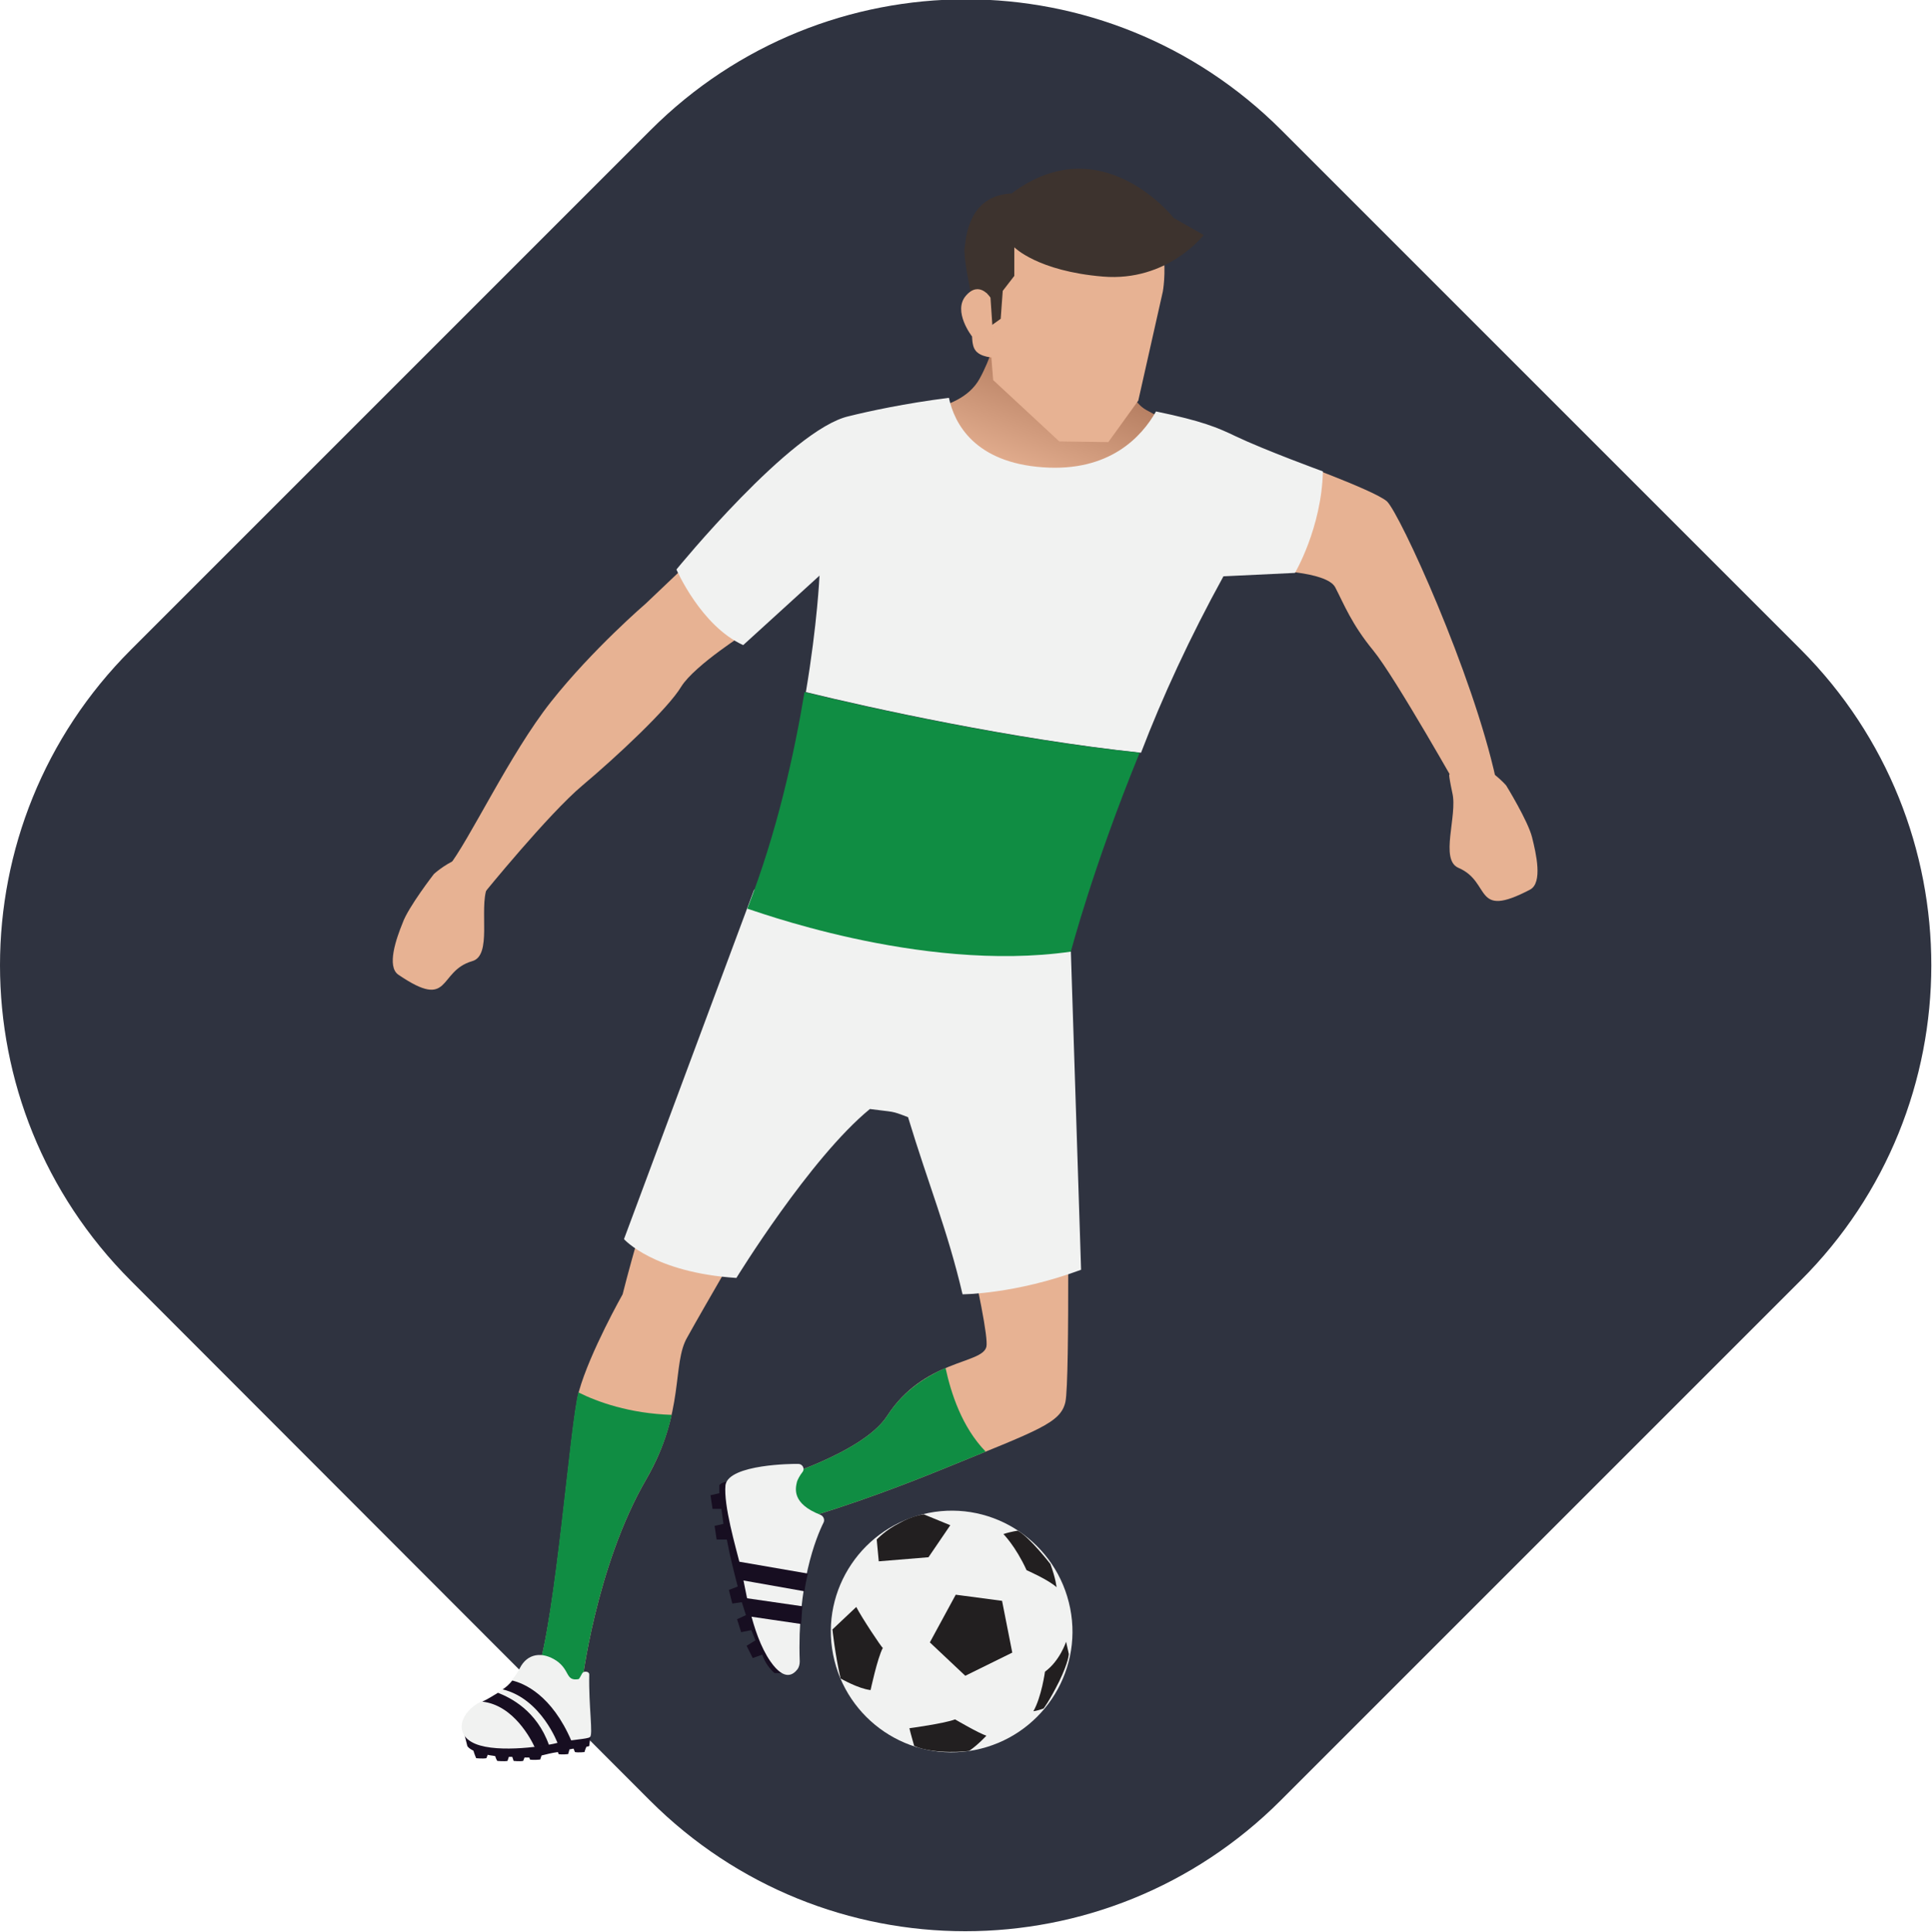
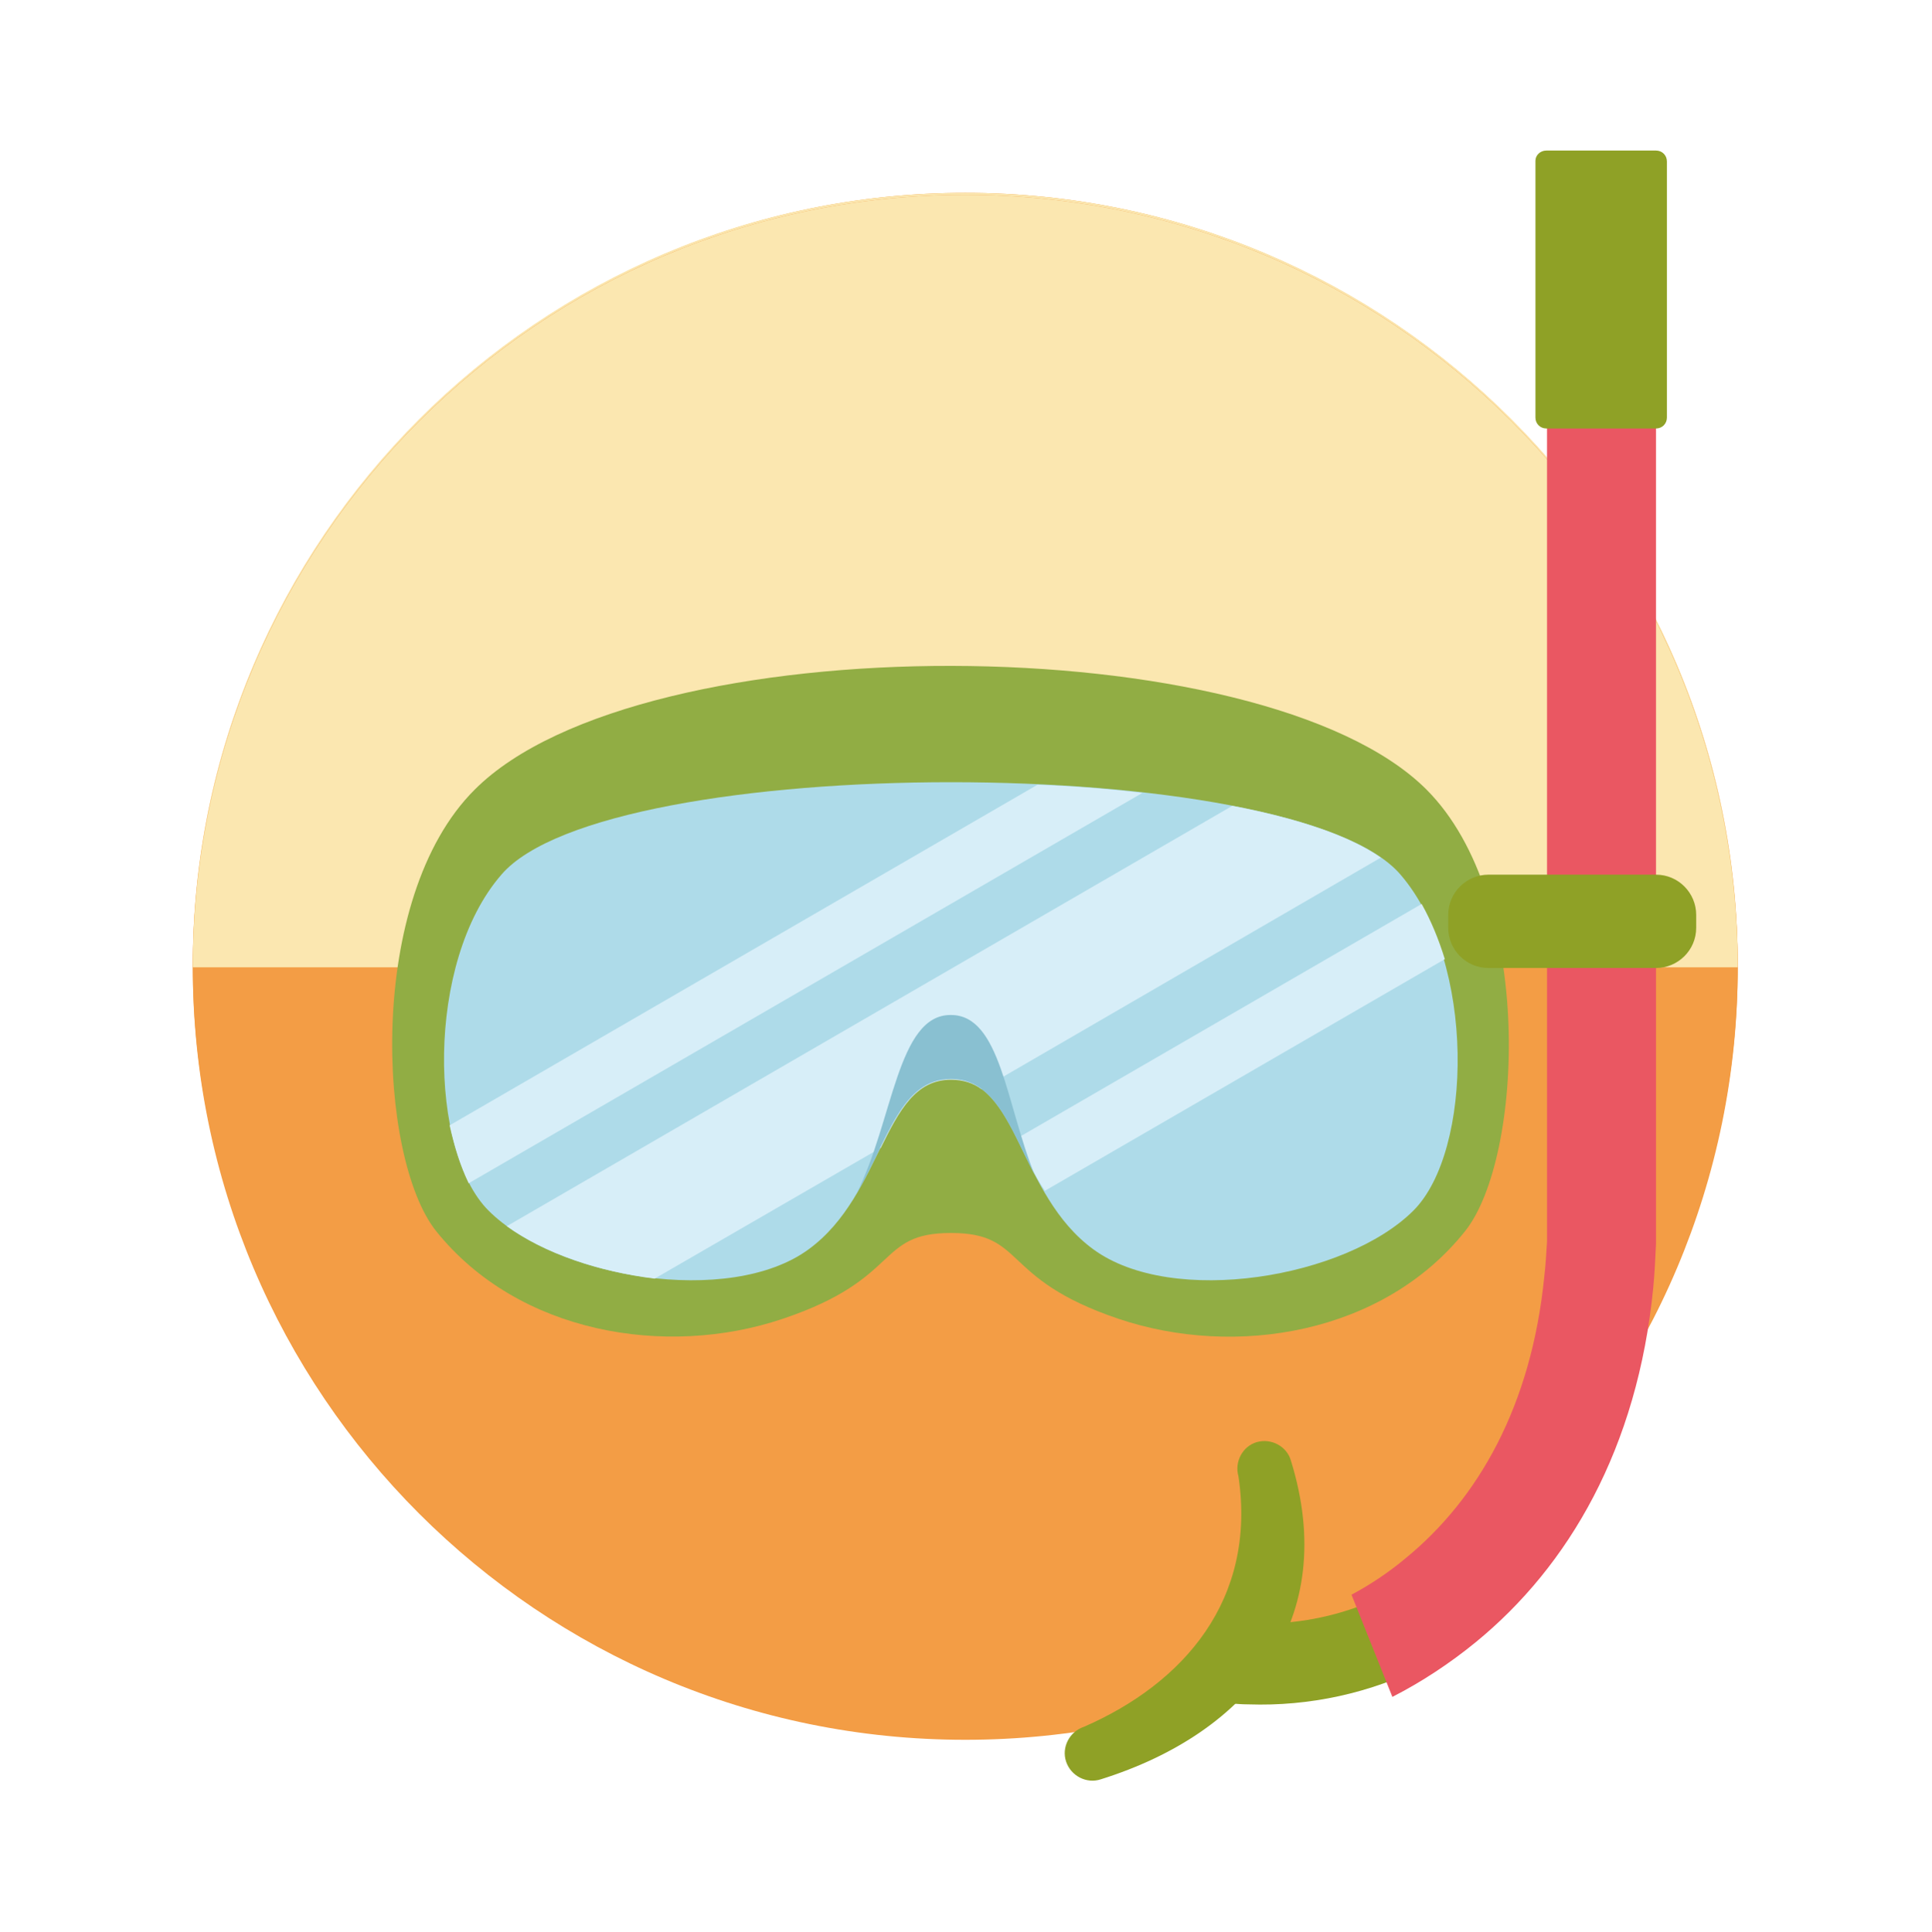
- <svg xmlns="http://www.w3.org/2000/svg" version="1.2" baseProfile="tiny" id="图层_1" x="0px" y="0px" viewBox="0 0 283.5 283.5" xml:space="preserve">
-   <g id="XMLID_10474_">
-     <g id="XMLID_10510_">
-       <path id="XMLID_10512_" fill="#2F3340" d="M264.3,188L188,264.3c-25.6,25.6-67,25.6-92.6,0L19.2,188c-25.6-25.6-25.6-67,0-92.6    l76.3-76.3c25.6-25.6,67-25.6,92.6,0l76.3,76.3C289.9,121,289.9,162.5,264.3,188z" />
-     </g>
-     <g id="XMLID_10483_">
-       <linearGradient id="XMLID_8_" gradientUnits="userSpaceOnUse" x1="159.68" y1="48.94" x2="151.187" y2="71.447">
-         <stop offset="0" style="stop-color:#A26A4E" />
-         <stop offset="1" style="stop-color:#E7B293" />
-       </linearGradient>
-       <path id="XMLID_10509_" fill="url(#XMLID_8_)" d="M130.9,60.4c0,0,9.8,0.8,12.9-4.8c3.1-5.6,4-13.6,4-13.6l15.7,0.2    c0,0-0.5,15.1,4.8,18c5.3,3,10.2,3.9,10.2,3.9s-15.1,13.3-29,10.7C135.5,72.4,130.9,60.4,130.9,60.4z" />
-       <path id="XMLID_10508_" fill="#E7B293" d="M187.7,66.9c0,0,14,5,15.9,6.7c1.9,1.8,12.6,25.2,16,40.8c0,0-1.3,3-5,2.4    c0,0-9.8-17.4-13-21.3c-3.2-3.9-4.3-6.8-5.6-9.3c-1.3-2.4-10.2-2.5-10.2-2.5L187.7,66.9z" />
-       <path id="XMLID_10507_" fill="#E7B293" d="M72.3,127.6c0,0,0.4-0.5-0.8,2.7c-1.2,3.2,0.8,10-2.2,10.8c-5.1,1.5-3,7.3-10.8,2    c-1.8-1.2-0.3-5.4,0.6-7.6c0.8-2.3,4.6-7.2,4.6-7.2S69.6,122.9,72.3,127.6z" />
-       <path id="XMLID_10506_" fill="#E7B293" d="M212.8,113.7c0,0-0.3-0.6,0.4,2.7c0.8,3.3-1.9,9.8,0.9,11c4.9,2.1,2.1,7.6,10.5,3.2    c1.9-1,0.9-5.3,0.3-7.7c-0.6-2.4-3.8-7.6-3.8-7.6S215.9,109.3,212.8,113.7z" />
-       <path id="XMLID_10505_" fill="#E7B293" d="M100.2,161c0,0-5.6,16.3-8.8,29c0,0-4.8,8.5-6.4,14.2c-1.3,4.7-3.3,32.9-6.2,41.6    c0,0,0.2,5.9,6.6,1.6c0,0,2-17.4,9.5-30.3c5.7-9.9,3.7-16.9,6-20.8c2.2-4,11-19.1,11-19.1L100.2,161z" />
-       <path id="XMLID_10504_" fill="#E7B293" d="M138.5,167.5c0,0,6.9,27.6,6.3,30.2c-0.6,2.6-9.2,1.8-14.6,10.2c-3.6,5.5-17,9.4-17,9.4    s-1.8,4.8,3.8,5.9c0,0,8.1-2.1,21.8-7.7c13.7-5.6,16.9-6.6,17.6-9.7c0.7-3.2,0.3-37.1,0.3-37.1L138.5,167.5z" />
-       <path id="XMLID_10503_" fill="#F1F2F1" d="M110.7,130.6l-19.1,51.3c0,0,4.3,4.9,16.5,5.7c0,0,10.8-17.6,19.6-24.8    c3.7,0.5,3,0.2,5.6,1.2c3,9.9,5.8,16.6,8,26c0,0,7.7,0,17.4-3.6l-1.5-46.7L110.7,130.6z" />
-       <path id="XMLID_10502_" fill="#E7B293" d="M102.9,80.9l-8.1,7.7c0,0-7.8,6.7-13.9,14.4c-6.1,7.7-12,20.4-15.2,24.4l5.3,3.8    c0,0,9.5-11.7,14.5-15.9c5-4.2,12.6-11.3,14.5-14.5c2-3.2,9.8-8.1,9.8-8.1L102.9,80.9z" />
-       <path id="XMLID_10501_" fill="#108D43" d="M94.9,217.1c2-3.5,3.1-6.6,3.7-9.4c-6.2-0.2-10.9-1.9-13.7-3.3    c-1.3,5.2-3.3,32.8-6.1,41.4c0,0,0.2,5.9,6.6,1.6C85.4,247.4,87.4,230,94.9,217.1z" />
-       <g id="XMLID_10496_">
-         <path id="XMLID_10500_" fill="#170E21" d="M86.7,254.7H68.2l0.4,1.6c0,0,0.1,0.3,0.9,0.7c0.1,0.4,0.4,1.1,0.4,1.1s1,0.1,1.5,0     l0.2-0.5c0.3,0.1,0.7,0.1,1.1,0.2c0.1,0.4,0.3,0.7,0.3,0.7s1,0.1,1.5,0l0.2-0.6c0.2,0,0.3,0,0.5,0c0.1,0.3,0.2,0.6,0.2,0.6     s0.9,0.1,1.4,0L77,258c0.2,0,0.4,0,0.7,0l0.1,0.3c0.5,0.1,1.5,0,1.5,0s0.1-0.3,0.2-0.6c0.8-0.2,1.6-0.4,2.4-0.5l0.1,0.3     c0.5,0.1,1.4,0,1.4,0s0.1-0.3,0.2-0.7c0.2,0,0.4-0.1,0.6-0.1l0.2,0.5c0.5,0.1,1.4,0,1.4,0s0.1-0.4,0.3-0.8c0.3,0,0.4-0.1,0.4-0.1     L86.7,254.7z" />
-         <path id="XMLID_10499_" fill="#F1F2F1" d="M86.5,245.8c0-0.4-0.6-0.5-0.9-0.3c-0.2,0.1-0.5,1-0.7,1c-1.9,0.3-1.2-1.3-3.2-2.7     c-2.1-1.4-4.3-1.1-5.4,1.1c-1.1,2.1-2.7,3.5-5.7,4.9c-2.9,1.4-4.2,4.8-0.8,6.2c3.4,1.4,10.6,0.3,12.2-0.2     c1.6-0.4,4.3-0.5,4.6-0.8C87.1,254.7,86.4,250.5,86.5,245.8z" />
-         <path id="XMLID_10498_" fill="#170E21" d="M73.1,248.5c-0.7,0.4-1.4,0.9-2.3,1.3c4.6,0.5,7.2,5.6,7.7,6.7     c0.8-0.1,1.5-0.2,2.1-0.3C78.8,251.1,74.9,249.2,73.1,248.5z" />
-         <path id="XMLID_10497_" fill="#170E21" d="M75.2,246.7c-0.4,0.5-0.8,0.9-1.4,1.3c5.7,1.4,8.1,8,8.1,8h0c0.1,0,0.1,0,0.2-0.1     c0.5-0.1,1.2-0.2,1.8-0.3C81,248.8,76.9,247.1,75.2,246.7z" />
-       </g>
-       <path id="XMLID_10495_" fill="#108D43" d="M130.2,207.9c-3.6,5.5-17,9.4-17,9.4s-1.8,4.8,3.8,5.9c0,0,8.1-2.1,21.8-7.7    c2.2-0.9,4.2-1.7,5.9-2.4c-3.5-3.6-5.1-8.6-5.9-12.3C136,202.1,132.7,204,130.2,207.9z" />
-       <g id="XMLID_10490_">
-         <path id="XMLID_10494_" fill="#170E21" d="M113.7,245.6l1.2,0l-8.1-28.1c0,0-0.7,0-1.2,0.5c0,0.3,0,0.7,0,1.2l-1.3,0.3l0.3,2     l1.3,0c0.1,0.7,0.2,1.4,0.3,2.2l-1.3,0.3l0.3,2l1.5,0c0.4,2.2,1,4.6,1.6,6.9l-1.3,0.5l0.5,2l1.4-0.2c0.2,0.6,0.4,1.3,0.6,1.9     l-1.3,0.6l0.6,1.9l1.5-0.3c0.2,0.5,0.4,1,0.6,1.5l-1.3,0.8l0.9,1.8l1.4-0.5C112.3,244.1,113,245,113.7,245.6z" />
-         <path id="XMLID_10493_" fill="#F1F2F1" d="M116.7,214.9l0.5,0c0.6,0,1,0.7,0.6,1.2c-0.4,0.5-0.7,1.1-0.8,1.4     c-0.2,0.9-0.9,3.2,3.5,4.9c0.4,0.2,0.6,0.7,0.4,1.1c-1.1,2.2-3.9,9.1-3.5,20.4c0,0.4-0.1,0.8-0.3,1.1c-0.6,0.8-1.9,1.9-4-1.1     c-2.9-4.2-3.7-11.2-4.4-14c-0.7-2.8-2.5-8.9-2.2-11.9C107,214.9,116.7,214.9,116.7,214.9z" />
-         <path id="XMLID_10492_" fill="#170E21" d="M118.1,233.6c0.1-0.9,0.3-1.8,0.5-2.6l-10.4-1.8l0.3,2.7L118.1,233.6z" />
-         <path id="XMLID_10491_" fill="#170E21" d="M109.5,234.6c0.2,0.9,0.4,1.8,0.6,2.7l7.5,1.1c0.1-0.9,0.1-1.8,0.2-2.6L109.5,234.6z" />
-       </g>
-       <path id="XMLID_10489_" fill="#E7B293" d="M144.9,45l0.9,10.8l9.7,9l7.2,0.1l4.4-6.1l3.6-16c0,0,2-10.8-5.5-13.4    C157.6,26.8,144.2,27.1,144.9,45z" />
-       <path id="XMLID_10488_" fill="#3D332E" d="M144.9,43l0.6,4.8l1.4-1l0.3-4.1l1.7-2.2v-4.2c0,0,3.4,3.5,13,4.3    c9.5,0.8,14.8-6.1,14.8-6.1l-4.4-2.5c0,0-10.6-13.5-23.8-3.6c-6.5,0.3-6.7,6.8-6.9,8c-0.2,1.2,0.8,6,0.8,6l0.2,1.4L144.9,43z" />
-       <path id="XMLID_10487_" fill="#E7B293" d="M145.4,43.7c0,0-1.6-2.6-3.6-0.3c-2,2.3,0.9,6,0.9,6s0,1.3,0.4,1.9    c0.7,1.2,2.9,1.2,2.9,1.2L145.4,43.7z" />
-       <g id="XMLID_10484_">
-         <path id="XMLID_10486_" fill="#F1F2F1" d="M179.6,84.6l10.5-0.5c0,0,3.9-6.6,4.1-14.9c0,0-8.5-3.1-12.9-5.2     c-2.5-1.2-4.8-2.2-11.6-3.6c-2.1,3.7-6.8,8.9-16.6,8.2c-10-0.7-13-6.4-13.8-10.2c-6.4,0.8-11.9,2-14.7,2.7     c-8.5,1.9-25.3,22.5-25.3,22.5s3.6,8.3,9.8,11.1l11.2-10.2c0,0-0.3,7-2,17.1c9.4,2.3,30.2,6.9,49.2,8.9     C170.6,102.4,174.7,93.5,179.6,84.6z" />
-         <path id="XMLID_10485_" fill="#108D43" d="M157.2,139.7c0,0,3.3-12.6,10.1-29.2c-19.1-2-39.8-6.6-49.2-8.9     c-1.5,9-4,20.5-8.4,31.8C109.8,133.3,134.9,142.9,157.2,139.7z" />
-       </g>
-     </g>
-     <g id="XMLID_10475_">
-       <path id="XMLID_10482_" fill="#F1F2F1" d="M157.1,236.1c1.9,9.6-4.4,18.9-14,20.8c-9.6,1.9-18.9-4.4-20.8-14    c-1.9-9.6,4.4-18.9,14-20.8C145.9,220.2,155.2,226.5,157.1,236.1z" />
-       <polygon id="XMLID_10481_" fill="#221F20" points="140.3,234.1 136.5,241.1 141.7,246 148.6,242.6 147.1,235   " />
-       <path id="XMLID_10480_" fill="#221F20" d="M128.7,226l0.3,3.2l7.3-0.6l3.2-4.7l-3.9-1.6c0,0-1.7,0.2-3.6,1.3    C130,224.6,128.7,226,128.7,226z" />
-       <path id="XMLID_10479_" fill="#221F20" d="M125.7,235.9l-3.5,3.3c0,0,0.4,3.8,1.2,7.2c0,0,2.6,1.5,4.4,1.7c0,0,1-4.7,1.8-6.2    C129.5,242,126.4,237.3,125.7,235.9z" />
-       <path id="XMLID_10478_" fill="#221F20" d="M134.2,256.3c0,0-0.6-2.1-0.7-2.6c0,0,5.2-0.7,6.7-1.3c0,0,3.4,2,4.6,2.4    c0,0-1.3,1.4-2.5,2.2C142.3,257.1,137.1,257.6,134.2,256.3z" />
-       <path id="XMLID_10477_" fill="#221F20" d="M156.5,241c0,0-0.9,2.8-3.1,4.4c0,0-0.5,3.7-1.7,5.8c0,0,0.4,0,1.5-0.4c0,0,0.8-1,2.3-4    c1.4-2.9,1.4-4,1.4-4L156.5,241z" />
-       <path id="XMLID_10476_" fill="#221F20" d="M147.3,225.2c0,0,1.8,1.8,3.4,5.3c0,0,3.2,1.4,4.4,2.5c0,0-0.1-1.2-0.9-3.4    c0,0-3.1-4-4.8-4.9C149.5,224.7,148.5,224.8,147.3,225.2z" />
+ <svg xmlns="http://www.w3.org/2000/svg" version="1.2" baseProfile="tiny" x="0px" y="0px" viewBox="0 0 283.5 283.5" xml:space="preserve">
+   <g id="图层_2">
+     <path id="XMLID_127_" fill-rule="evenodd" fill="#F39D45" d="M141.7,255.1c62.5,0,113.4-50.9,113.4-113.4   c0-62.5-50.9-113.4-113.4-113.4c-62.4,0-113.4,50.9-113.4,113.4C28.3,204.2,79.3,255.1,141.7,255.1z" />
+     <path id="XMLID_126_" fill-rule="evenodd" fill="#FBE7B0" d="M28.3,141.7c0-62.6,50.8-113.4,113.4-113.4s113.4,50.8,113.4,113.4   H28.3z" />
+     <g id="XMLID_270_">
+       <rect id="XMLID_125_" x="173" y="93.4" fill-rule="evenodd" fill="#EA5762" width="16.1" height="4.4" />
+       <rect id="XMLID_124_" x="97.3" y="93.4" fill-rule="evenodd" fill="#EA5762" width="16.1" height="4.4" />
+       <rect id="XMLID_123_" x="142.3" y="99.5" fill-rule="evenodd" fill="#5A5657" width="0.5" height="4.3" />
+       <path id="XMLID_122_" fill-rule="evenodd" fill="#EA5762" d="M165.6,76.3h-11h-11.7h-21.5c-4.4,0-8.1,3.6-8.1,8l0,18.5    c0,1.4,1.2,2.6,2.6,2.6c1.1,0,2-0.7,2.4-1.6h7.8l0.4,0l0.4,0h15.6v-4.3h-18.1c0,0,0.1-11.7,0.1-14.1l18.5,0v0l20.7,0    c0,2.6,0.2,14.1,0.2,14.1l-20.9,0v4.3h17.7l0.4,0l0.4,0h7.4c0.4,0.9,1.3,1.6,2.4,1.6c1.1,0,2-0.7,2.4-1.6h0.1v-0.3    c0.1-0.2,0.1-0.4,0.1-0.7V84.3C173.7,79.9,170,76.3,165.6,76.3z" />
+       <path id="XMLID_121_" fill-rule="evenodd" fill="#5EA4CD" d="M93.3,97.1H71.6c-2.3,0-4.1,1.8-4.1,4.1v21.4v60.3V203    c0,2.3,1.8,4.1,4.1,4.1h20.1h50.7h49.4h20.1c2.3,0,4.1-1.8,4.1-4.1v-20.1v-61.6v-20.1c0-2.3-1.8-4.1-4.1-4.1h-20.1h-49.4v0H93.3z" />
+       <path id="XMLID_120_" fill-rule="evenodd" fill="#EA5762" d="M88.1,98.2c0-0.4,0-0.7,0-1.1H70.7c-1.8,0-3.3,1.5-3.3,3.3l0,17    c0.4,0,0.9,0.1,1.3,0.1C79.4,117.5,88.1,108.8,88.1,98.2z" />
+       <path id="XMLID_119_" fill-rule="evenodd" fill="#EA5762" d="M216,117.7v-17.1c0-1.9-1.6-3.5-3.5-3.5h-17.1    C195.4,108.5,204.6,117.7,216,117.7z" />
+       <path id="XMLID_118_" fill-rule="evenodd" fill="#EA5762" d="M216,203.6v-17.1c-11.4,0-20.6,9.2-20.6,20.6h17.1    C214.4,207.1,216,205.6,216,203.6z" />
+       <path id="XMLID_117_" fill-rule="evenodd" fill="#EA5762" d="M67.5,186.5v17.1c0,1.9,1.6,3.5,3.5,3.5h17.1    C88.1,195.8,78.8,186.5,67.5,186.5z" />
+       <rect id="XMLID_116_" x="101" y="97.1" fill-rule="evenodd" fill="#EA5762" width="8.8" height="110" />
+       <rect id="XMLID_115_" x="177.2" y="97.1" fill-rule="evenodd" fill="#EA5762" width="8.9" height="110" />
+       <rect id="XMLID_114_" x="93.1" y="145.7" fill-rule="evenodd" fill="#4E4D4D" width="25.2" height="15.3" />
+       <rect id="XMLID_113_" x="169" y="145.7" fill-rule="evenodd" fill="#4E4D4D" width="25.2" height="15.2" />
    </g>
  </g>
-   <g id="XMLID_1_">
- </g>
-   <g id="XMLID_2_">
- </g>
-   <g id="XMLID_3_">
- </g>
-   <g id="XMLID_4_">
- </g>
-   <g id="XMLID_5_">
- </g>
-   <g id="XMLID_6_">
- </g>
+   <g id="图层_1">
+     <circle id="XMLID_81_" fill-rule="evenodd" fill="#F39D45" cx="141.7" cy="142" r="113.4" />
+     <path id="XMLID_80_" fill-rule="evenodd" fill="#FBE7B0" d="M28.3,142c0-62.6,50.8-113.4,113.4-113.4   c62.6,0,113.4,50.8,113.4,113.4H28.3z" />
+     <g id="XMLID_1_">
+       <path id="XMLID_79_" fill-rule="evenodd" fill="#91AD44" d="M139.6,181c-11.1,0-7.1,6.7-24.7,12.6c-17.2,5.8-38.9,2.1-50.9-12.9    c-8.5-10.7-10.4-48.8,5.7-64.8c24.4-24.4,115.7-24,139.7,0c16,16,14.2,54.1,5.7,64.8c-12,15.1-33.7,18.7-50.9,12.9    C146.7,187.7,150.7,181,139.6,181z" />
+       <path id="XMLID_78_" fill="#8FA126" d="M161.6,261.2c-2.1,0.7-4.4-0.5-5.1-2.6c-0.7-2.1,0.5-4.4,2.6-5.1    c14.7-6.4,25.4-18.7,22.7-36.8c-0.6-2.1,0.6-4.4,2.7-5c2.1-0.6,4.4,0.6,5,2.7C196.7,237.6,183.6,254.3,161.6,261.2z" />
+       <path id="XMLID_77_" fill="#8FA126" d="M209.4,244.4c-8.2,4.2-17.3,6.1-26.1,5.8c-1.1,0-2.2-0.1-3.2-0.2l1.2-11.9    c0.8,0.1,1.7,0.1,2.5,0.2c7.2,0.3,14.7-1.4,21.2-5L209.4,244.4z" />
+       <path id="XMLID_76_" fill="#EA5762" d="M243.1,25.9v156.4l0,0.3c-0.1,2.2-0.2,4.3-0.4,6.4c-2.3,23.6-12.4,40.9-26.1,52.1    c-3.8,3.1-7.9,5.8-12.2,8l-6-15c2.8-1.5,5.5-3.3,8-5.4c10.6-8.7,18.4-22.3,20.3-41.3c0.2-1.7,0.3-3.4,0.4-5.1h0V25.9H243.1z" />
+       <path id="XMLID_75_" fill-rule="evenodd" fill="#8FA126" d="M218.5,128.4h24.6c3.3,0,5.9,2.7,5.9,5.9v1.9c0,3.3-2.7,5.9-5.9,5.9    h-24.6c-3.3,0-5.9-2.7-5.9-5.9v-1.9C212.6,131,215.3,128.4,218.5,128.4z" />
+       <path id="XMLID_74_" fill-rule="evenodd" fill="#8FA126" d="M227,22.1h16.1c0.9,0,1.6,0.7,1.6,1.6v37.6c0,0.9-0.7,1.6-1.6,1.6H227    c-0.9,0-1.6-0.7-1.6-1.6V23.6C225.4,22.8,226.1,22.1,227,22.1z" />
+       <path id="XMLID_73_" fill-rule="evenodd" fill="#AEDBE9" d="M73.6,128.4C62.4,141.3,63,169,71.7,177.7c9.9,9.9,35.4,14.2,47,5.7    c11.1-8.1,10.9-25,20.9-25c10,0,9.8,16.9,20.9,25c11.6,8.5,37.1,4.2,47-5.7c8.7-8.7,9.2-36.4-1.9-49.3    C190.1,110.3,89.1,110.3,73.6,128.4z" />
+       <g id="XMLID_272_">
+         <path id="XMLID_72_" fill-rule="evenodd" fill="#D7EEF8" d="M74.4,180l106.5-61.7c9.4,1.8,17.1,4.3,21.8,7.6l-58.6,34     c-1.2-0.9-2.7-1.4-4.5-1.4c-5.2,0-7.6,4.5-10.3,10l-33.2,19.2C88,186.7,79.9,184,74.4,180z" />
+         <path id="XMLID_71_" fill-rule="evenodd" fill="#D7EEF8" d="M66,165.2l86.3-50c5.3,0.2,10.4,0.6,15.4,1.2l-98.9,57.3     C67.6,171.2,66.7,168.3,66,165.2z" />
+         <path id="XMLID_70_" fill-rule="evenodd" fill="#D7EEF8" d="M149.3,167.1l59.4-34.4c1.4,2.5,2.5,5.2,3.4,8.1l-58.7,34     C151.7,172.3,150.5,169.6,149.3,167.1z" />
+       </g>
+       <path id="XMLID_37_" fill-rule="evenodd" fill="#89C0D1" d="M125.7,175.3c4.7-8,6.6-16.9,13.9-16.9c6.4,0,8.6,6.9,12.3,14.1    c-4.2-10.3-5-23.5-12.3-23.5C131.7,148.9,131.1,164.7,125.7,175.3z" />
+     </g>
+     <g id="XMLID_2_">
+ 	</g>
+     <g id="XMLID_3_">
+ 	</g>
+     <g id="XMLID_4_">
+ 	</g>
+     <g id="XMLID_5_">
+ 	</g>
+     <g id="XMLID_6_">
+ 	</g>
+     <g id="XMLID_7_">
+ 	</g>
+   </g>
</svg>
